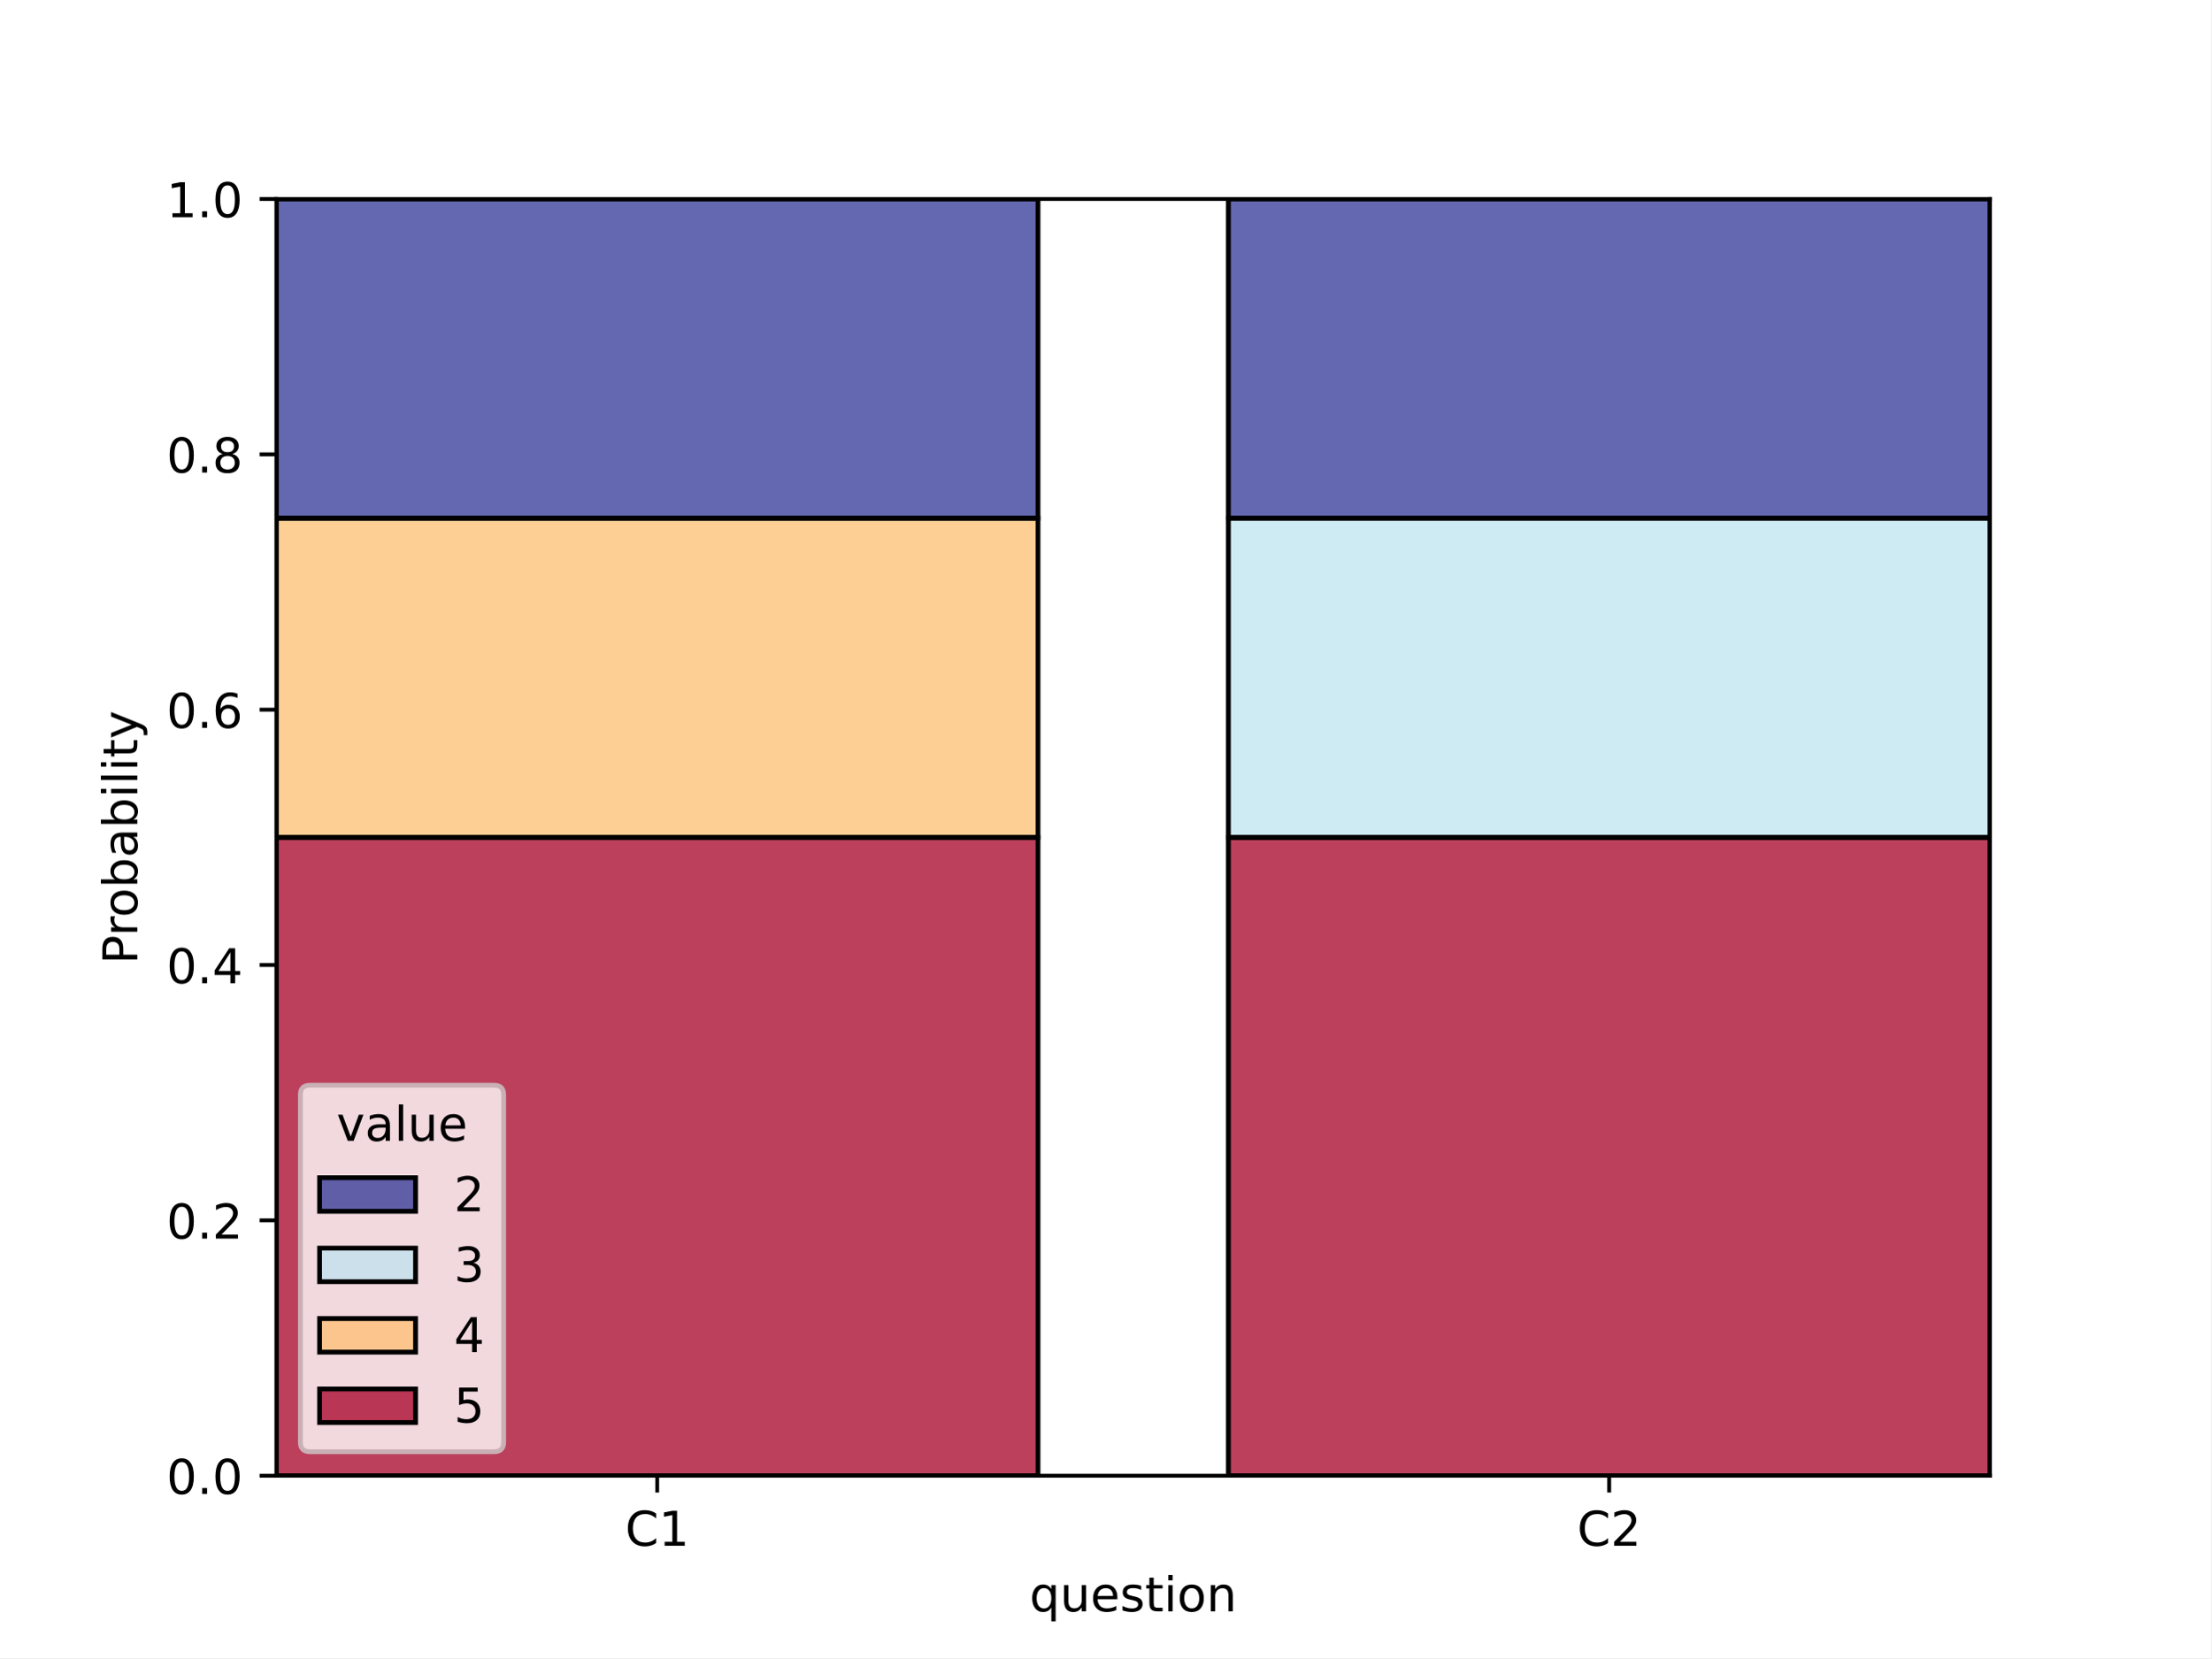
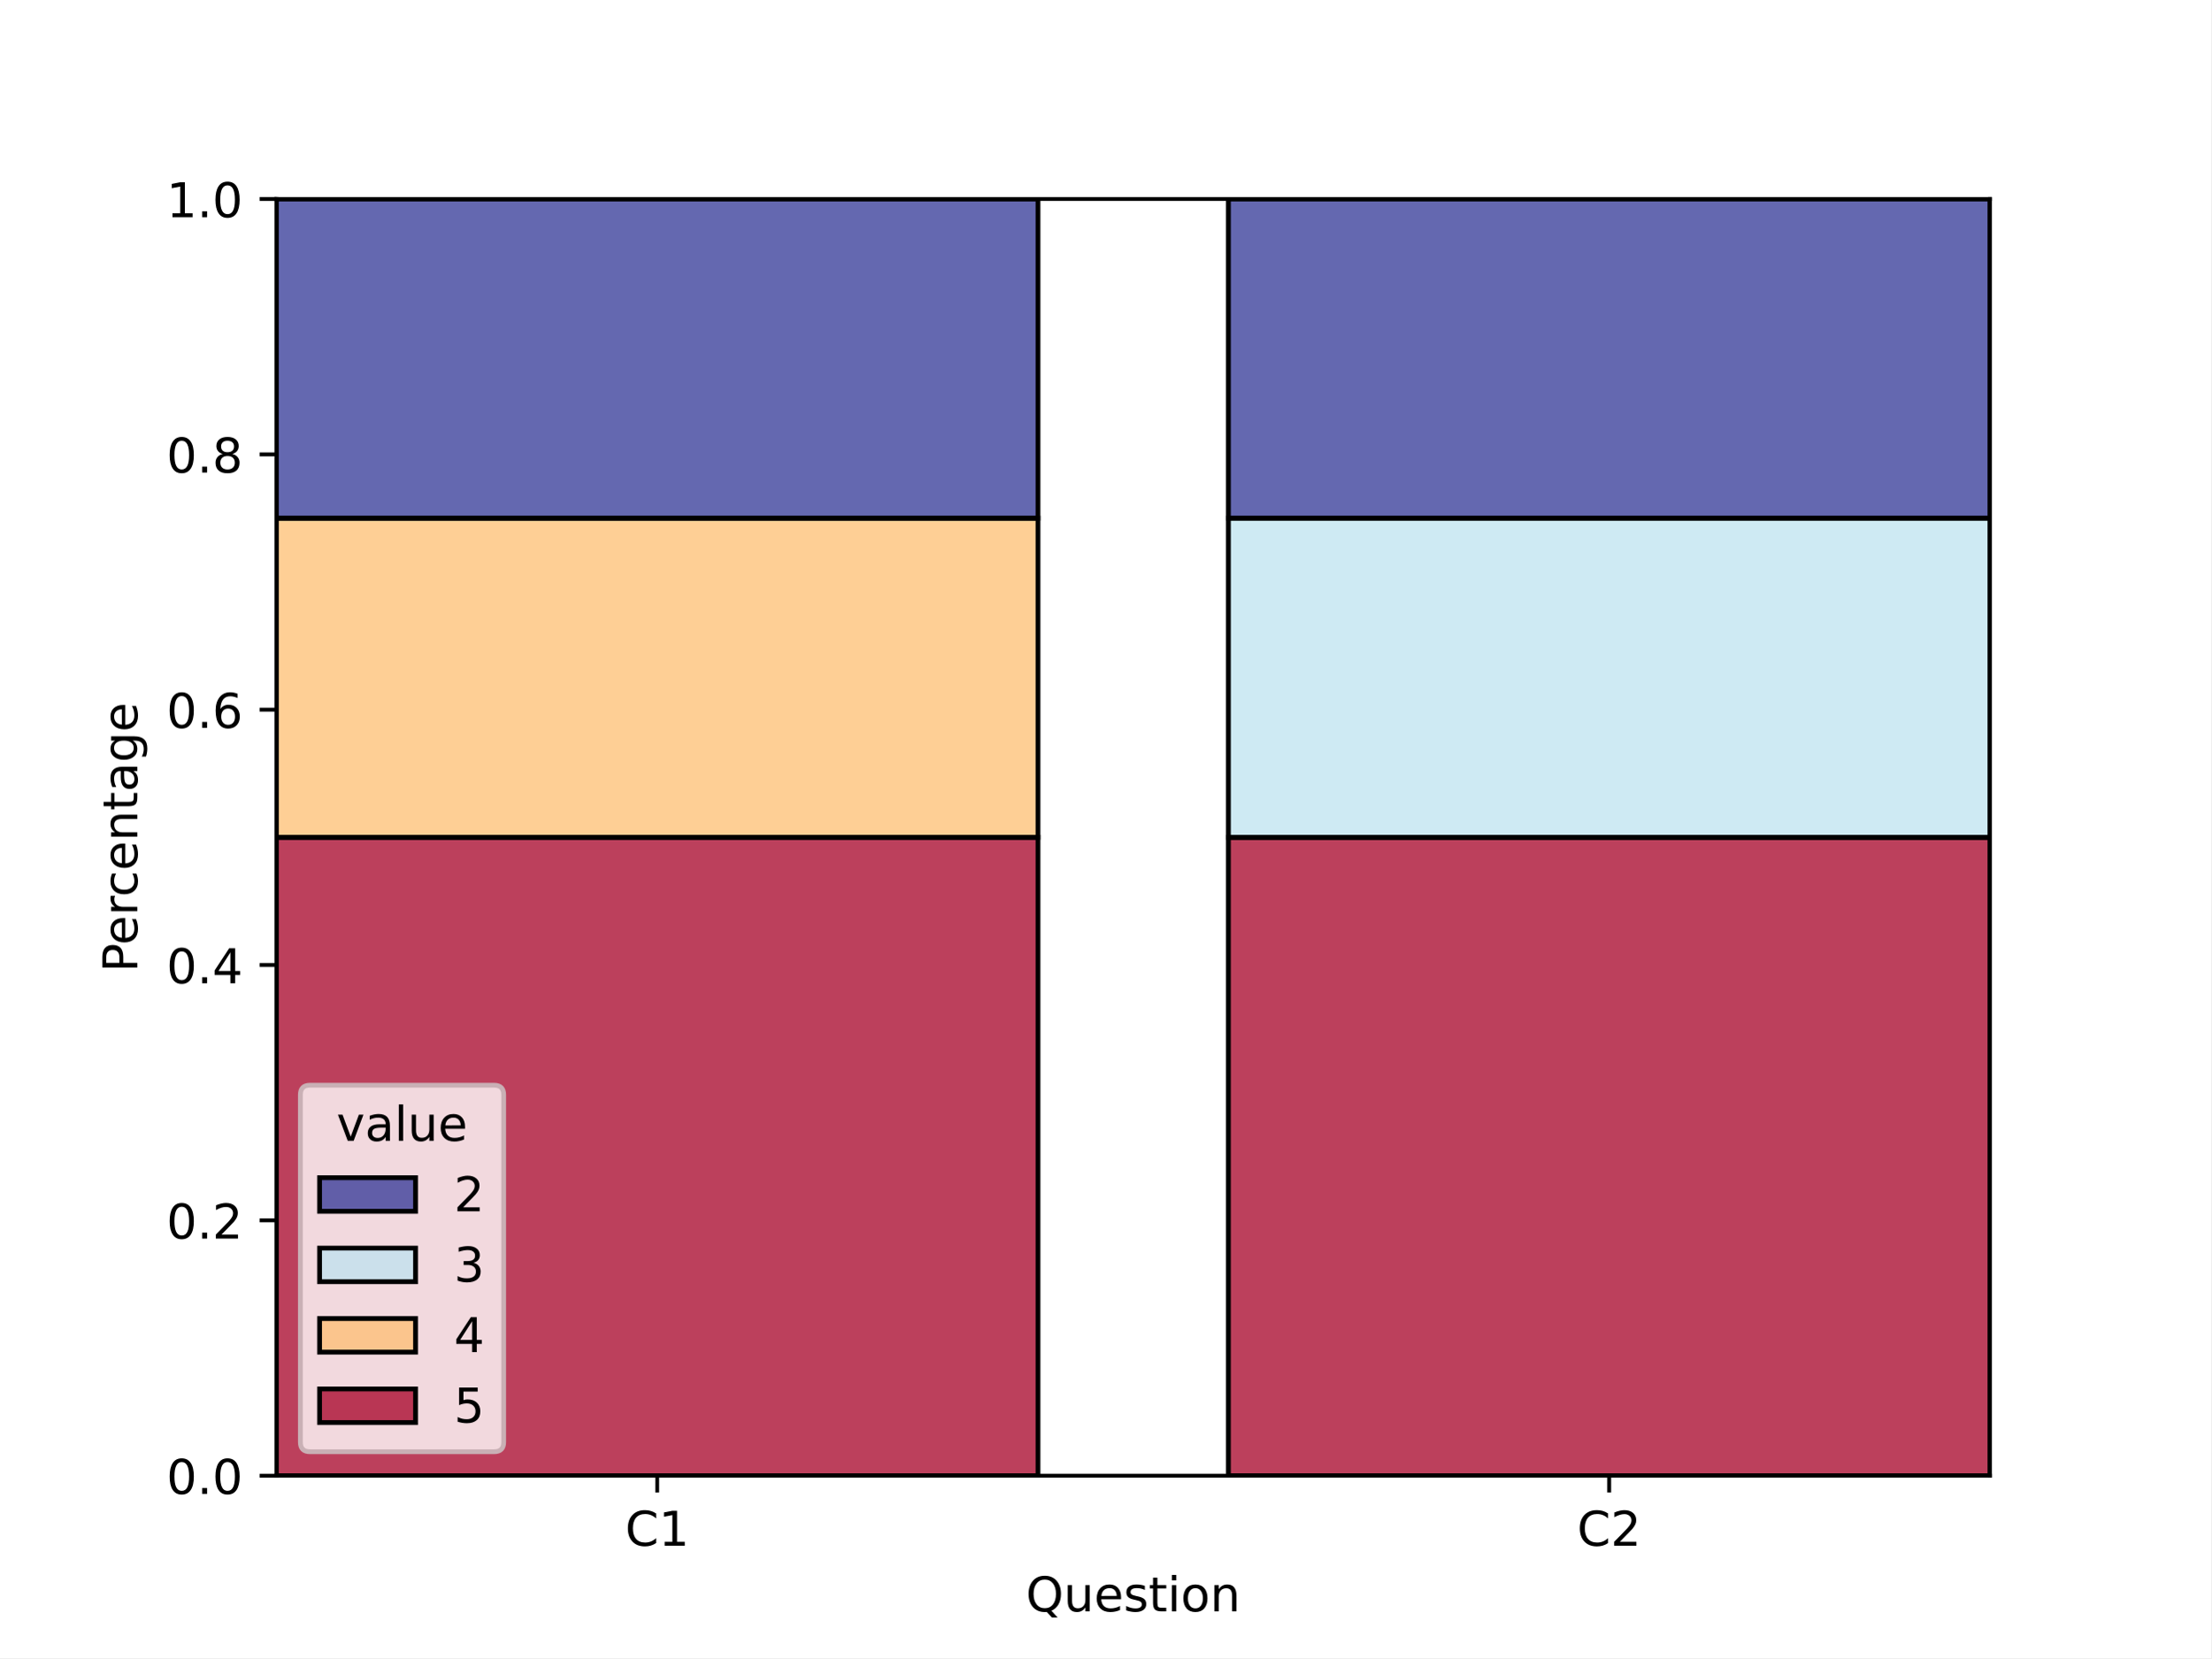
<svg xmlns="http://www.w3.org/2000/svg" xmlns:xlink="http://www.w3.org/1999/xlink" width="460.8pt" height="345.6pt" viewBox="0 0 460.8 345.6" version="1.1">
  <defs>
    <style type="text/css">*{stroke-linejoin: round; stroke-linecap: butt}</style>
  </defs>
  <g id="figure_1">
    <g id="patch_1">
      <path d="M 0 345.6  L 460.8 345.6  L 460.8 0  L 0 0  z " style="fill: #ffffff" />
    </g>
    <g id="axes_1">
      <g id="patch_2">
        <path d="M 57.6 307.584  L 414.72 307.584  L 414.72 41.472  L 57.6 41.472  z " style="fill: #ffffff" />
      </g>
      <g id="patch_3">
-         <path d="M 57.6 307.584  L 216.32 307.584  L 216.32 174.528  L 57.6 174.528  z " clip-path="url(#p660215d47b)" style="fill: #a50026; fill-opacity: 0.75; stroke: #000000; stroke-linejoin: miter" />
+         <path d="M 57.6 307.584  L 216.32 307.584  L 216.32 174.528  L 57.6 174.528  z " clip-path="url(#p3912427803)" style="fill: #a50026; fill-opacity: 0.75; stroke: #000000; stroke-linejoin: miter" />
      </g>
      <g id="patch_4">
-         <path d="M 256 307.584  L 414.72 307.584  L 414.72 174.528  L 256 174.528  z " clip-path="url(#p660215d47b)" style="fill: #a50026; fill-opacity: 0.75; stroke: #000000; stroke-linejoin: miter" />
+         <path d="M 256 307.584  L 414.72 307.584  L 414.72 174.528  L 256 174.528  z " clip-path="url(#p3912427803)" style="fill: #a50026; fill-opacity: 0.75; stroke: #000000; stroke-linejoin: miter" />
      </g>
      <g id="patch_5">
-         <path d="M 57.6 174.528  L 216.32 174.528  L 216.32 108  L 57.6 108  z " clip-path="url(#p660215d47b)" style="fill: #fdbf71; fill-opacity: 0.75; stroke: #000000; stroke-linejoin: miter" />
+         <path d="M 57.6 174.528  L 216.32 174.528  L 216.32 108  L 57.6 108  z " clip-path="url(#p3912427803)" style="fill: #fdbf71; fill-opacity: 0.75; stroke: #000000; stroke-linejoin: miter" />
      </g>
      <g id="patch_6">
-         <path d="M 256 174.528  L 414.72 174.528  L 414.72 174.528  L 256 174.528  z " clip-path="url(#p660215d47b)" style="fill: #fdbf71; fill-opacity: 0.75; stroke: #000000; stroke-linejoin: miter" />
+         <path d="M 256 174.528  L 414.72 174.528  L 414.72 174.528  L 256 174.528  z " clip-path="url(#p3912427803)" style="fill: #fdbf71; fill-opacity: 0.75; stroke: #000000; stroke-linejoin: miter" />
      </g>
      <g id="patch_7">
-         <path d="M 57.6 108  L 216.32 108  L 216.32 108  L 57.6 108  z " clip-path="url(#p660215d47b)" style="fill: #bde2ee; fill-opacity: 0.75; stroke: #000000; stroke-linejoin: miter" />
+         <path d="M 57.6 108  L 216.32 108  L 216.32 108  L 57.6 108  z " clip-path="url(#p3912427803)" style="fill: #bde2ee; fill-opacity: 0.75; stroke: #000000; stroke-linejoin: miter" />
      </g>
      <g id="patch_8">
-         <path d="M 256 174.528  L 414.72 174.528  L 414.72 108  L 256 108  z " clip-path="url(#p660215d47b)" style="fill: #bde2ee; fill-opacity: 0.75; stroke: #000000; stroke-linejoin: miter" />
+         <path d="M 256 174.528  L 414.72 174.528  L 414.72 108  L 256 108  z " clip-path="url(#p3912427803)" style="fill: #bde2ee; fill-opacity: 0.75; stroke: #000000; stroke-linejoin: miter" />
      </g>
      <g id="patch_9">
-         <path d="M 57.6 108  L 216.32 108  L 216.32 41.472  L 57.6 41.472  z " clip-path="url(#p660215d47b)" style="fill: #313695; fill-opacity: 0.75; stroke: #000000; stroke-linejoin: miter" />
+         <path d="M 57.6 108  L 216.32 108  L 216.32 41.472  L 57.6 41.472  z " clip-path="url(#p3912427803)" style="fill: #313695; fill-opacity: 0.75; stroke: #000000; stroke-linejoin: miter" />
      </g>
      <g id="patch_10">
-         <path d="M 256 108  L 414.72 108  L 414.72 41.472  L 256 41.472  z " clip-path="url(#p660215d47b)" style="fill: #313695; fill-opacity: 0.75; stroke: #000000; stroke-linejoin: miter" />
+         <path d="M 256 108  L 414.72 108  L 414.72 41.472  L 256 41.472  z " clip-path="url(#p3912427803)" style="fill: #313695; fill-opacity: 0.75; stroke: #000000; stroke-linejoin: miter" />
      </g>
      <g id="matplotlib.axis_1">
        <g id="xtick_1">
          <g id="line2d_1">
            <defs>
-               <path id="mfc36c59856" d="M 0 0  L 0 3.5  " style="stroke: #000000; stroke-width: 0.8" />
-             </defs>
-             <g>
-               <use xlink:href="#mfc36c59856" x="136.96" y="307.584" style="stroke: #000000; stroke-width: 0.8" />
+               <path id="md1c2162b40" d="M 0 0  L 0 3.5  " style="stroke: #000000; stroke-width: 0.8" />
+             </defs>
+             <g>
+               <use xlink:href="#md1c2162b40" x="136.96" y="307.584" style="stroke: #000000; stroke-width: 0.8" />
            </g>
          </g>
          <g id="text_1">
            <g transform="translate(130.2873 322.1824) scale(0.1 -0.1)">
              <defs>
                <path id="DejaVuSans-43" d="M 4122 4306  L 4122 3641  Q 3803 3938 3442 4084  Q 3081 4231 2675 4231  Q 1875 4231 1450 3742  Q 1025 3253 1025 2328  Q 1025 1406 1450 917  Q 1875 428 2675 428  Q 3081 428 3442 575  Q 3803 722 4122 1019  L 4122 359  Q 3791 134 3420 21  Q 3050 -91 2638 -91  Q 1578 -91 968 557  Q 359 1206 359 2328  Q 359 3453 968 4101  Q 1578 4750 2638 4750  Q 3056 4750 3426 4639  Q 3797 4528 4122 4306  z " transform="scale(0.015625)" />
                <path id="DejaVuSans-31" d="M 794 531  L 1825 531  L 1825 4091  L 703 3866  L 703 4441  L 1819 4666  L 2450 4666  L 2450 531  L 3481 531  L 3481 0  L 794 0  L 794 531  z " transform="scale(0.015625)" />
              </defs>
              <use xlink:href="#DejaVuSans-43" />
              <use xlink:href="#DejaVuSans-31" x="69.824" />
            </g>
          </g>
        </g>
        <g id="xtick_2">
          <g id="line2d_2">
            <g>
-               <use xlink:href="#mfc36c59856" x="335.36" y="307.584" style="stroke: #000000; stroke-width: 0.8" />
+               <use xlink:href="#md1c2162b40" x="335.36" y="307.584" style="stroke: #000000; stroke-width: 0.8" />
            </g>
          </g>
          <g id="text_2">
            <g transform="translate(328.6873 322.1824) scale(0.1 -0.1)">
              <defs>
                <path id="DejaVuSans-32" d="M 1228 531  L 3431 531  L 3431 0  L 469 0  L 469 531  Q 828 903 1448 1529  Q 2069 2156 2228 2338  Q 2531 2678 2651 2914  Q 2772 3150 2772 3378  Q 2772 3750 2511 3984  Q 2250 4219 1831 4219  Q 1534 4219 1204 4116  Q 875 4013 500 3803  L 500 4441  Q 881 4594 1212 4672  Q 1544 4750 1819 4750  Q 2544 4750 2975 4387  Q 3406 4025 3406 3419  Q 3406 3131 3298 2873  Q 3191 2616 2906 2266  Q 2828 2175 2409 1742  Q 1991 1309 1228 531  z " transform="scale(0.015625)" />
              </defs>
              <use xlink:href="#DejaVuSans-43" />
              <use xlink:href="#DejaVuSans-32" x="69.824" />
            </g>
          </g>
        </g>
        <g id="text_3">
-           <g transform="translate(214.5584 335.8606) scale(0.1 -0.1)">
-             <defs>
-               <path id="DejaVuSans-71" d="M 947 1747  Q 947 1113 1208 752  Q 1469 391 1925 391  Q 2381 391 2643 752  Q 2906 1113 2906 1747  Q 2906 2381 2643 2742  Q 2381 3103 1925 3103  Q 1469 3103 1208 2742  Q 947 2381 947 1747  z M 2906 525  Q 2725 213 2448 61  Q 2172 -91 1784 -91  Q 1150 -91 751 415  Q 353 922 353 1747  Q 353 2572 751 3078  Q 1150 3584 1784 3584  Q 2172 3584 2448 3432  Q 2725 3281 2906 2969  L 2906 3500  L 3481 3500  L 3481 -1331  L 2906 -1331  L 2906 525  z " transform="scale(0.015625)" />
+           <g transform="translate(213.7967 335.8606) scale(0.1 -0.1)">
+             <defs>
+               <path id="DejaVuSans-51" d="M 2522 4238  Q 1834 4238 1429 3725  Q 1025 3213 1025 2328  Q 1025 1447 1429 934  Q 1834 422 2522 422  Q 3209 422 3611 934  Q 4013 1447 4013 2328  Q 4013 3213 3611 3725  Q 3209 4238 2522 4238  z M 3406 84  L 4238 -825  L 3475 -825  L 2784 -78  Q 2681 -84 2626 -87  Q 2572 -91 2522 -91  Q 1538 -91 948 567  Q 359 1225 359 2328  Q 359 3434 948 4092  Q 1538 4750 2522 4750  Q 3503 4750 4090 4092  Q 4678 3434 4678 2328  Q 4678 1516 4351 937  Q 4025 359 3406 84  z " transform="scale(0.015625)" />
              <path id="DejaVuSans-75" d="M 544 1381  L 544 3500  L 1119 3500  L 1119 1403  Q 1119 906 1312 657  Q 1506 409 1894 409  Q 2359 409 2629 706  Q 2900 1003 2900 1516  L 2900 3500  L 3475 3500  L 3475 0  L 2900 0  L 2900 538  Q 2691 219 2414 64  Q 2138 -91 1772 -91  Q 1169 -91 856 284  Q 544 659 544 1381  z M 1991 3584  L 1991 3584  z " transform="scale(0.015625)" />
              <path id="DejaVuSans-65" d="M 3597 1894  L 3597 1613  L 953 1613  Q 991 1019 1311 708  Q 1631 397 2203 397  Q 2534 397 2845 478  Q 3156 559 3463 722  L 3463 178  Q 3153 47 2828 -22  Q 2503 -91 2169 -91  Q 1331 -91 842 396  Q 353 884 353 1716  Q 353 2575 817 3079  Q 1281 3584 2069 3584  Q 2775 3584 3186 3129  Q 3597 2675 3597 1894  z M 3022 2063  Q 3016 2534 2758 2815  Q 2500 3097 2075 3097  Q 1594 3097 1305 2825  Q 1016 2553 972 2059  L 3022 2063  z " transform="scale(0.015625)" />
              <path id="DejaVuSans-73" d="M 2834 3397  L 2834 2853  Q 2591 2978 2328 3040  Q 2066 3103 1784 3103  Q 1356 3103 1142 2972  Q 928 2841 928 2578  Q 928 2378 1081 2264  Q 1234 2150 1697 2047  L 1894 2003  Q 2506 1872 2764 1633  Q 3022 1394 3022 966  Q 3022 478 2636 193  Q 2250 -91 1575 -91  Q 1294 -91 989 -36  Q 684 19 347 128  L 347 722  Q 666 556 975 473  Q 1284 391 1588 391  Q 1994 391 2212 530  Q 2431 669 2431 922  Q 2431 1156 2273 1281  Q 2116 1406 1581 1522  L 1381 1569  Q 847 1681 609 1914  Q 372 2147 372 2553  Q 372 3047 722 3315  Q 1072 3584 1716 3584  Q 2034 3584 2315 3537  Q 2597 3491 2834 3397  z " transform="scale(0.015625)" />
              <path id="DejaVuSans-74" d="M 1172 4494  L 1172 3500  L 2356 3500  L 2356 3053  L 1172 3053  L 1172 1153  Q 1172 725 1289 603  Q 1406 481 1766 481  L 2356 481  L 2356 0  L 1766 0  Q 1100 0 847 248  Q 594 497 594 1153  L 594 3053  L 172 3053  L 172 3500  L 594 3500  L 594 4494  L 1172 4494  z " transform="scale(0.015625)" />
              <path id="DejaVuSans-69" d="M 603 3500  L 1178 3500  L 1178 0  L 603 0  L 603 3500  z M 603 4863  L 1178 4863  L 1178 4134  L 603 4134  L 603 4863  z " transform="scale(0.015625)" />
              <path id="DejaVuSans-6f" d="M 1959 3097  Q 1497 3097 1228 2736  Q 959 2375 959 1747  Q 959 1119 1226 758  Q 1494 397 1959 397  Q 2419 397 2687 759  Q 2956 1122 2956 1747  Q 2956 2369 2687 2733  Q 2419 3097 1959 3097  z M 1959 3584  Q 2709 3584 3137 3096  Q 3566 2609 3566 1747  Q 3566 888 3137 398  Q 2709 -91 1959 -91  Q 1206 -91 779 398  Q 353 888 353 1747  Q 353 2609 779 3096  Q 1206 3584 1959 3584  z " transform="scale(0.015625)" />
              <path id="DejaVuSans-6e" d="M 3513 2113  L 3513 0  L 2938 0  L 2938 2094  Q 2938 2591 2744 2837  Q 2550 3084 2163 3084  Q 1697 3084 1428 2787  Q 1159 2491 1159 1978  L 1159 0  L 581 0  L 581 3500  L 1159 3500  L 1159 2956  Q 1366 3272 1645 3428  Q 1925 3584 2291 3584  Q 2894 3584 3203 3211  Q 3513 2838 3513 2113  z " transform="scale(0.015625)" />
            </defs>
-             <use xlink:href="#DejaVuSans-71" />
-             <use xlink:href="#DejaVuSans-75" x="63.477" />
-             <use xlink:href="#DejaVuSans-65" x="126.855" />
-             <use xlink:href="#DejaVuSans-73" x="188.379" />
-             <use xlink:href="#DejaVuSans-74" x="240.479" />
-             <use xlink:href="#DejaVuSans-69" x="279.688" />
-             <use xlink:href="#DejaVuSans-6f" x="307.471" />
-             <use xlink:href="#DejaVuSans-6e" x="368.652" />
+             <use xlink:href="#DejaVuSans-51" />
+             <use xlink:href="#DejaVuSans-75" x="78.711" />
+             <use xlink:href="#DejaVuSans-65" x="142.09" />
+             <use xlink:href="#DejaVuSans-73" x="203.613" />
+             <use xlink:href="#DejaVuSans-74" x="255.713" />
+             <use xlink:href="#DejaVuSans-69" x="294.922" />
+             <use xlink:href="#DejaVuSans-6f" x="322.705" />
+             <use xlink:href="#DejaVuSans-6e" x="383.887" />
          </g>
        </g>
      </g>
      <g id="matplotlib.axis_2">
        <g id="ytick_1">
          <g id="line2d_3">
            <defs>
-               <path id="m4f83a7d0dc" d="M 0 0  L -3.5 0  " style="stroke: #000000; stroke-width: 0.8" />
-             </defs>
-             <g>
-               <use xlink:href="#m4f83a7d0dc" x="57.6" y="307.584" style="stroke: #000000; stroke-width: 0.8" />
+               <path id="m8dee65f01a" d="M 0 0  L -3.5 0  " style="stroke: #000000; stroke-width: 0.8" />
+             </defs>
+             <g>
+               <use xlink:href="#m8dee65f01a" x="57.6" y="307.584" style="stroke: #000000; stroke-width: 0.8" />
            </g>
          </g>
          <g id="text_4">
            <g transform="translate(34.69687 311.3832) scale(0.1 -0.1)">
              <defs>
                <path id="DejaVuSans-30" d="M 2034 4250  Q 1547 4250 1301 3770  Q 1056 3291 1056 2328  Q 1056 1369 1301 889  Q 1547 409 2034 409  Q 2525 409 2770 889  Q 3016 1369 3016 2328  Q 3016 3291 2770 3770  Q 2525 4250 2034 4250  z M 2034 4750  Q 2819 4750 3233 4129  Q 3647 3509 3647 2328  Q 3647 1150 3233 529  Q 2819 -91 2034 -91  Q 1250 -91 836 529  Q 422 1150 422 2328  Q 422 3509 836 4129  Q 1250 4750 2034 4750  z " transform="scale(0.015625)" />
                <path id="DejaVuSans-2e" d="M 684 794  L 1344 794  L 1344 0  L 684 0  L 684 794  z " transform="scale(0.015625)" />
              </defs>
              <use xlink:href="#DejaVuSans-30" />
              <use xlink:href="#DejaVuSans-2e" x="63.623" />
              <use xlink:href="#DejaVuSans-30" x="95.41" />
            </g>
          </g>
        </g>
        <g id="ytick_2">
          <g id="line2d_4">
            <g>
-               <use xlink:href="#m4f83a7d0dc" x="57.6" y="254.362" style="stroke: #000000; stroke-width: 0.8" />
+               <use xlink:href="#m8dee65f01a" x="57.6" y="254.362" style="stroke: #000000; stroke-width: 0.8" />
            </g>
          </g>
          <g id="text_5">
            <g transform="translate(34.69687 258.1608) scale(0.1 -0.1)">
              <use xlink:href="#DejaVuSans-30" />
              <use xlink:href="#DejaVuSans-2e" x="63.623" />
              <use xlink:href="#DejaVuSans-32" x="95.41" />
            </g>
          </g>
        </g>
        <g id="ytick_3">
          <g id="line2d_5">
            <g>
-               <use xlink:href="#m4f83a7d0dc" x="57.6" y="201.139" style="stroke: #000000; stroke-width: 0.8" />
+               <use xlink:href="#m8dee65f01a" x="57.6" y="201.139" style="stroke: #000000; stroke-width: 0.8" />
            </g>
          </g>
          <g id="text_6">
            <g transform="translate(34.69687 204.9384) scale(0.1 -0.1)">
              <defs>
                <path id="DejaVuSans-34" d="M 2419 4116  L 825 1625  L 2419 1625  L 2419 4116  z M 2253 4666  L 3047 4666  L 3047 1625  L 3713 1625  L 3713 1100  L 3047 1100  L 3047 0  L 2419 0  L 2419 1100  L 313 1100  L 313 1709  L 2253 4666  z " transform="scale(0.015625)" />
              </defs>
              <use xlink:href="#DejaVuSans-30" />
              <use xlink:href="#DejaVuSans-2e" x="63.623" />
              <use xlink:href="#DejaVuSans-34" x="95.41" />
            </g>
          </g>
        </g>
        <g id="ytick_4">
          <g id="line2d_6">
            <g>
-               <use xlink:href="#m4f83a7d0dc" x="57.6" y="147.917" style="stroke: #000000; stroke-width: 0.8" />
+               <use xlink:href="#m8dee65f01a" x="57.6" y="147.917" style="stroke: #000000; stroke-width: 0.8" />
            </g>
          </g>
          <g id="text_7">
            <g transform="translate(34.69687 151.716) scale(0.1 -0.1)">
              <defs>
                <path id="DejaVuSans-36" d="M 2113 2584  Q 1688 2584 1439 2293  Q 1191 2003 1191 1497  Q 1191 994 1439 701  Q 1688 409 2113 409  Q 2538 409 2786 701  Q 3034 994 3034 1497  Q 3034 2003 2786 2293  Q 2538 2584 2113 2584  z M 3366 4563  L 3366 3988  Q 3128 4100 2886 4159  Q 2644 4219 2406 4219  Q 1781 4219 1451 3797  Q 1122 3375 1075 2522  Q 1259 2794 1537 2939  Q 1816 3084 2150 3084  Q 2853 3084 3261 2657  Q 3669 2231 3669 1497  Q 3669 778 3244 343  Q 2819 -91 2113 -91  Q 1303 -91 875 529  Q 447 1150 447 2328  Q 447 3434 972 4092  Q 1497 4750 2381 4750  Q 2619 4750 2861 4703  Q 3103 4656 3366 4563  z " transform="scale(0.015625)" />
              </defs>
              <use xlink:href="#DejaVuSans-30" />
              <use xlink:href="#DejaVuSans-2e" x="63.623" />
              <use xlink:href="#DejaVuSans-36" x="95.41" />
            </g>
          </g>
        </g>
        <g id="ytick_5">
          <g id="line2d_7">
            <g>
-               <use xlink:href="#m4f83a7d0dc" x="57.6" y="94.694" style="stroke: #000000; stroke-width: 0.8" />
+               <use xlink:href="#m8dee65f01a" x="57.6" y="94.694" style="stroke: #000000; stroke-width: 0.8" />
            </g>
          </g>
          <g id="text_8">
            <g transform="translate(34.69687 98.49362) scale(0.1 -0.1)">
              <defs>
                <path id="DejaVuSans-38" d="M 2034 2216  Q 1584 2216 1326 1975  Q 1069 1734 1069 1313  Q 1069 891 1326 650  Q 1584 409 2034 409  Q 2484 409 2743 651  Q 3003 894 3003 1313  Q 3003 1734 2745 1975  Q 2488 2216 2034 2216  z M 1403 2484  Q 997 2584 770 2862  Q 544 3141 544 3541  Q 544 4100 942 4425  Q 1341 4750 2034 4750  Q 2731 4750 3128 4425  Q 3525 4100 3525 3541  Q 3525 3141 3298 2862  Q 3072 2584 2669 2484  Q 3125 2378 3379 2068  Q 3634 1759 3634 1313  Q 3634 634 3220 271  Q 2806 -91 2034 -91  Q 1263 -91 848 271  Q 434 634 434 1313  Q 434 1759 690 2068  Q 947 2378 1403 2484  z M 1172 3481  Q 1172 3119 1398 2916  Q 1625 2713 2034 2713  Q 2441 2713 2670 2916  Q 2900 3119 2900 3481  Q 2900 3844 2670 4047  Q 2441 4250 2034 4250  Q 1625 4250 1398 4047  Q 1172 3844 1172 3481  z " transform="scale(0.015625)" />
              </defs>
              <use xlink:href="#DejaVuSans-30" />
              <use xlink:href="#DejaVuSans-2e" x="63.623" />
              <use xlink:href="#DejaVuSans-38" x="95.41" />
            </g>
          </g>
        </g>
        <g id="ytick_6">
          <g id="line2d_8">
            <g>
-               <use xlink:href="#m4f83a7d0dc" x="57.6" y="41.472" style="stroke: #000000; stroke-width: 0.8" />
+               <use xlink:href="#m8dee65f01a" x="57.6" y="41.472" style="stroke: #000000; stroke-width: 0.8" />
            </g>
          </g>
          <g id="text_9">
            <g transform="translate(34.69687 45.27122) scale(0.1 -0.1)">
              <use xlink:href="#DejaVuSans-31" />
              <use xlink:href="#DejaVuSans-2e" x="63.623" />
              <use xlink:href="#DejaVuSans-30" x="95.41" />
            </g>
          </g>
        </g>
        <g id="text_10">
-           <g transform="translate(28.61719 200.9569) rotate(-90) scale(0.1 -0.1)">
+           <g transform="translate(28.61719 202.6507) rotate(-90) scale(0.1 -0.1)">
            <defs>
              <path id="DejaVuSans-50" d="M 1259 4147  L 1259 2394  L 2053 2394  Q 2494 2394 2734 2622  Q 2975 2850 2975 3272  Q 2975 3691 2734 3919  Q 2494 4147 2053 4147  L 1259 4147  z M 628 4666  L 2053 4666  Q 2838 4666 3239 4311  Q 3641 3956 3641 3272  Q 3641 2581 3239 2228  Q 2838 1875 2053 1875  L 1259 1875  L 1259 0  L 628 0  L 628 4666  z " transform="scale(0.015625)" />
              <path id="DejaVuSans-72" d="M 2631 2963  Q 2534 3019 2420 3045  Q 2306 3072 2169 3072  Q 1681 3072 1420 2755  Q 1159 2438 1159 1844  L 1159 0  L 581 0  L 581 3500  L 1159 3500  L 1159 2956  Q 1341 3275 1631 3429  Q 1922 3584 2338 3584  Q 2397 3584 2469 3576  Q 2541 3569 2628 3553  L 2631 2963  z " transform="scale(0.015625)" />
-               <path id="DejaVuSans-62" d="M 3116 1747  Q 3116 2381 2855 2742  Q 2594 3103 2138 3103  Q 1681 3103 1420 2742  Q 1159 2381 1159 1747  Q 1159 1113 1420 752  Q 1681 391 2138 391  Q 2594 391 2855 752  Q 3116 1113 3116 1747  z M 1159 2969  Q 1341 3281 1617 3432  Q 1894 3584 2278 3584  Q 2916 3584 3314 3078  Q 3713 2572 3713 1747  Q 3713 922 3314 415  Q 2916 -91 2278 -91  Q 1894 -91 1617 61  Q 1341 213 1159 525  L 1159 0  L 581 0  L 581 4863  L 1159 4863  L 1159 2969  z " transform="scale(0.015625)" />
+               <path id="DejaVuSans-63" d="M 3122 3366  L 3122 2828  Q 2878 2963 2633 3030  Q 2388 3097 2138 3097  Q 1578 3097 1268 2742  Q 959 2388 959 1747  Q 959 1106 1268 751  Q 1578 397 2138 397  Q 2388 397 2633 464  Q 2878 531 3122 666  L 3122 134  Q 2881 22 2623 -34  Q 2366 -91 2075 -91  Q 1284 -91 818 406  Q 353 903 353 1747  Q 353 2603 823 3093  Q 1294 3584 2113 3584  Q 2378 3584 2631 3529  Q 2884 3475 3122 3366  z " transform="scale(0.015625)" />
              <path id="DejaVuSans-61" d="M 2194 1759  Q 1497 1759 1228 1600  Q 959 1441 959 1056  Q 959 750 1161 570  Q 1363 391 1709 391  Q 2188 391 2477 730  Q 2766 1069 2766 1631  L 2766 1759  L 2194 1759  z M 3341 1997  L 3341 0  L 2766 0  L 2766 531  Q 2569 213 2275 61  Q 1981 -91 1556 -91  Q 1019 -91 701 211  Q 384 513 384 1019  Q 384 1609 779 1909  Q 1175 2209 1959 2209  L 2766 2209  L 2766 2266  Q 2766 2663 2505 2880  Q 2244 3097 1772 3097  Q 1472 3097 1187 3025  Q 903 2953 641 2809  L 641 3341  Q 956 3463 1253 3523  Q 1550 3584 1831 3584  Q 2591 3584 2966 3190  Q 3341 2797 3341 1997  z " transform="scale(0.015625)" />
-               <path id="DejaVuSans-6c" d="M 603 4863  L 1178 4863  L 1178 0  L 603 0  L 603 4863  z " transform="scale(0.015625)" />
-               <path id="DejaVuSans-79" d="M 2059 -325  Q 1816 -950 1584 -1140  Q 1353 -1331 966 -1331  L 506 -1331  L 506 -850  L 844 -850  Q 1081 -850 1212 -737  Q 1344 -625 1503 -206  L 1606 56  L 191 3500  L 800 3500  L 1894 763  L 2988 3500  L 3597 3500  L 2059 -325  z " transform="scale(0.015625)" />
+               <path id="DejaVuSans-67" d="M 2906 1791  Q 2906 2416 2648 2759  Q 2391 3103 1925 3103  Q 1463 3103 1205 2759  Q 947 2416 947 1791  Q 947 1169 1205 825  Q 1463 481 1925 481  Q 2391 481 2648 825  Q 2906 1169 2906 1791  z M 3481 434  Q 3481 -459 3084 -895  Q 2688 -1331 1869 -1331  Q 1566 -1331 1297 -1286  Q 1028 -1241 775 -1147  L 775 -588  Q 1028 -725 1275 -790  Q 1522 -856 1778 -856  Q 2344 -856 2625 -561  Q 2906 -266 2906 331  L 2906 616  Q 2728 306 2450 153  Q 2172 0 1784 0  Q 1141 0 747 490  Q 353 981 353 1791  Q 353 2603 747 3093  Q 1141 3584 1784 3584  Q 2172 3584 2450 3431  Q 2728 3278 2906 2969  L 2906 3500  L 3481 3500  L 3481 434  z " transform="scale(0.015625)" />
            </defs>
            <use xlink:href="#DejaVuSans-50" />
-             <use xlink:href="#DejaVuSans-72" x="58.553" />
-             <use xlink:href="#DejaVuSans-6f" x="97.416" />
-             <use xlink:href="#DejaVuSans-62" x="158.598" />
-             <use xlink:href="#DejaVuSans-61" x="222.074" />
-             <use xlink:href="#DejaVuSans-62" x="283.354" />
-             <use xlink:href="#DejaVuSans-69" x="346.83" />
-             <use xlink:href="#DejaVuSans-6c" x="374.613" />
-             <use xlink:href="#DejaVuSans-69" x="402.396" />
-             <use xlink:href="#DejaVuSans-74" x="430.18" />
-             <use xlink:href="#DejaVuSans-79" x="469.389" />
+             <use xlink:href="#DejaVuSans-65" x="56.678" />
+             <use xlink:href="#DejaVuSans-72" x="118.201" />
+             <use xlink:href="#DejaVuSans-63" x="157.064" />
+             <use xlink:href="#DejaVuSans-65" x="212.045" />
+             <use xlink:href="#DejaVuSans-6e" x="273.568" />
+             <use xlink:href="#DejaVuSans-74" x="336.947" />
+             <use xlink:href="#DejaVuSans-61" x="376.156" />
+             <use xlink:href="#DejaVuSans-67" x="437.436" />
+             <use xlink:href="#DejaVuSans-65" x="500.912" />
          </g>
        </g>
      </g>
      <g id="patch_11">
        <path d="M 57.6 307.584  L 57.6 41.472  " style="fill: none; stroke: #000000; stroke-width: 0.8; stroke-linejoin: miter; stroke-linecap: square" />
      </g>
      <g id="patch_12">
        <path d="M 414.72 307.584  L 414.72 41.472  " style="fill: none; stroke: #000000; stroke-width: 0.8; stroke-linejoin: miter; stroke-linecap: square" />
      </g>
      <g id="patch_13">
        <path d="M 57.6 307.584  L 414.72 307.584  " style="fill: none; stroke: #000000; stroke-width: 0.8; stroke-linejoin: miter; stroke-linecap: square" />
      </g>
      <g id="patch_14">
        <path d="M 57.6 41.472  L 414.72 41.472  " style="fill: none; stroke: #000000; stroke-width: 0.8; stroke-linejoin: miter; stroke-linecap: square" />
      </g>
      <g id="legend_1">
        <g id="patch_15">
          <path d="M 64.6 302.584  L 102.963 302.584  Q 104.963 302.584 104.963 300.584  L 104.963 228.193  Q 104.963 226.193 102.963 226.193  L 64.6 226.193  Q 62.6 226.193 62.6 228.193  L 62.6 300.584  Q 62.6 302.584 64.6 302.584  z " style="fill: #ffffff; opacity: 0.8; stroke: #cccccc; stroke-linejoin: miter" />
        </g>
        <g id="text_11">
          <g transform="translate(70.12344 237.7918) scale(0.1 -0.1)">
            <defs>
              <path id="DejaVuSans-76" d="M 191 3500  L 800 3500  L 1894 563  L 2988 3500  L 3597 3500  L 2284 0  L 1503 0  L 191 3500  z " transform="scale(0.015625)" />
+               <path id="DejaVuSans-6c" d="M 603 4863  L 1178 4863  L 1178 0  L 603 0  L 603 4863  z " transform="scale(0.015625)" />
            </defs>
            <use xlink:href="#DejaVuSans-76" />
            <use xlink:href="#DejaVuSans-61" x="59.18" />
            <use xlink:href="#DejaVuSans-6c" x="120.459" />
            <use xlink:href="#DejaVuSans-75" x="148.242" />
            <use xlink:href="#DejaVuSans-65" x="211.621" />
          </g>
        </g>
        <g id="patch_16">
          <path d="M 66.6 252.47  L 86.6 252.47  L 86.6 245.47  L 66.6 245.47  z " style="fill: #313695; fill-opacity: 0.75; stroke: #000000; stroke-linejoin: miter" />
        </g>
        <g id="text_12">
          <g transform="translate(94.6 252.4699) scale(0.1 -0.1)">
            <use xlink:href="#DejaVuSans-32" />
          </g>
        </g>
        <g id="patch_17">
          <path d="M 66.6 267.148  L 86.6 267.148  L 86.6 260.148  L 66.6 260.148  z " style="fill: #bde2ee; fill-opacity: 0.75; stroke: #000000; stroke-linejoin: miter" />
        </g>
        <g id="text_13">
          <g transform="translate(94.6 267.1481) scale(0.1 -0.1)">
            <defs>
              <path id="DejaVuSans-33" d="M 2597 2516  Q 3050 2419 3304 2112  Q 3559 1806 3559 1356  Q 3559 666 3084 287  Q 2609 -91 1734 -91  Q 1441 -91 1130 -33  Q 819 25 488 141  L 488 750  Q 750 597 1062 519  Q 1375 441 1716 441  Q 2309 441 2620 675  Q 2931 909 2931 1356  Q 2931 1769 2642 2001  Q 2353 2234 1838 2234  L 1294 2234  L 1294 2753  L 1863 2753  Q 2328 2753 2575 2939  Q 2822 3125 2822 3475  Q 2822 3834 2567 4026  Q 2313 4219 1838 4219  Q 1578 4219 1281 4162  Q 984 4106 628 3988  L 628 4550  Q 988 4650 1302 4700  Q 1616 4750 1894 4750  Q 2613 4750 3031 4423  Q 3450 4097 3450 3541  Q 3450 3153 3228 2886  Q 3006 2619 2597 2516  z " transform="scale(0.015625)" />
            </defs>
            <use xlink:href="#DejaVuSans-33" />
          </g>
        </g>
        <g id="patch_18">
          <path d="M 66.6 281.826  L 86.6 281.826  L 86.6 274.826  L 66.6 274.826  z " style="fill: #fdbf71; fill-opacity: 0.75; stroke: #000000; stroke-linejoin: miter" />
        </g>
        <g id="text_14">
          <g transform="translate(94.6 281.8262) scale(0.1 -0.1)">
            <use xlink:href="#DejaVuSans-34" />
          </g>
        </g>
        <g id="patch_19">
          <path d="M 66.6 296.504  L 86.6 296.504  L 86.6 289.504  L 66.6 289.504  z " style="fill: #a50026; fill-opacity: 0.75; stroke: #000000; stroke-linejoin: miter" />
        </g>
        <g id="text_15">
          <g transform="translate(94.6 296.5043) scale(0.1 -0.1)">
            <defs>
              <path id="DejaVuSans-35" d="M 691 4666  L 3169 4666  L 3169 4134  L 1269 4134  L 1269 2991  Q 1406 3038 1543 3061  Q 1681 3084 1819 3084  Q 2600 3084 3056 2656  Q 3513 2228 3513 1497  Q 3513 744 3044 326  Q 2575 -91 1722 -91  Q 1428 -91 1123 -41  Q 819 9 494 109  L 494 744  Q 775 591 1075 516  Q 1375 441 1709 441  Q 2250 441 2565 725  Q 2881 1009 2881 1497  Q 2881 1984 2565 2268  Q 2250 2553 1709 2553  Q 1456 2553 1204 2497  Q 953 2441 691 2322  L 691 4666  z " transform="scale(0.015625)" />
            </defs>
            <use xlink:href="#DejaVuSans-35" />
          </g>
        </g>
      </g>
    </g>
  </g>
  <defs>
-     <clipPath id="p660215d47b">
+     <clipPath id="p3912427803">
      <rect x="57.6" y="41.472" width="357.12" height="266.112" />
    </clipPath>
  </defs>
</svg>
